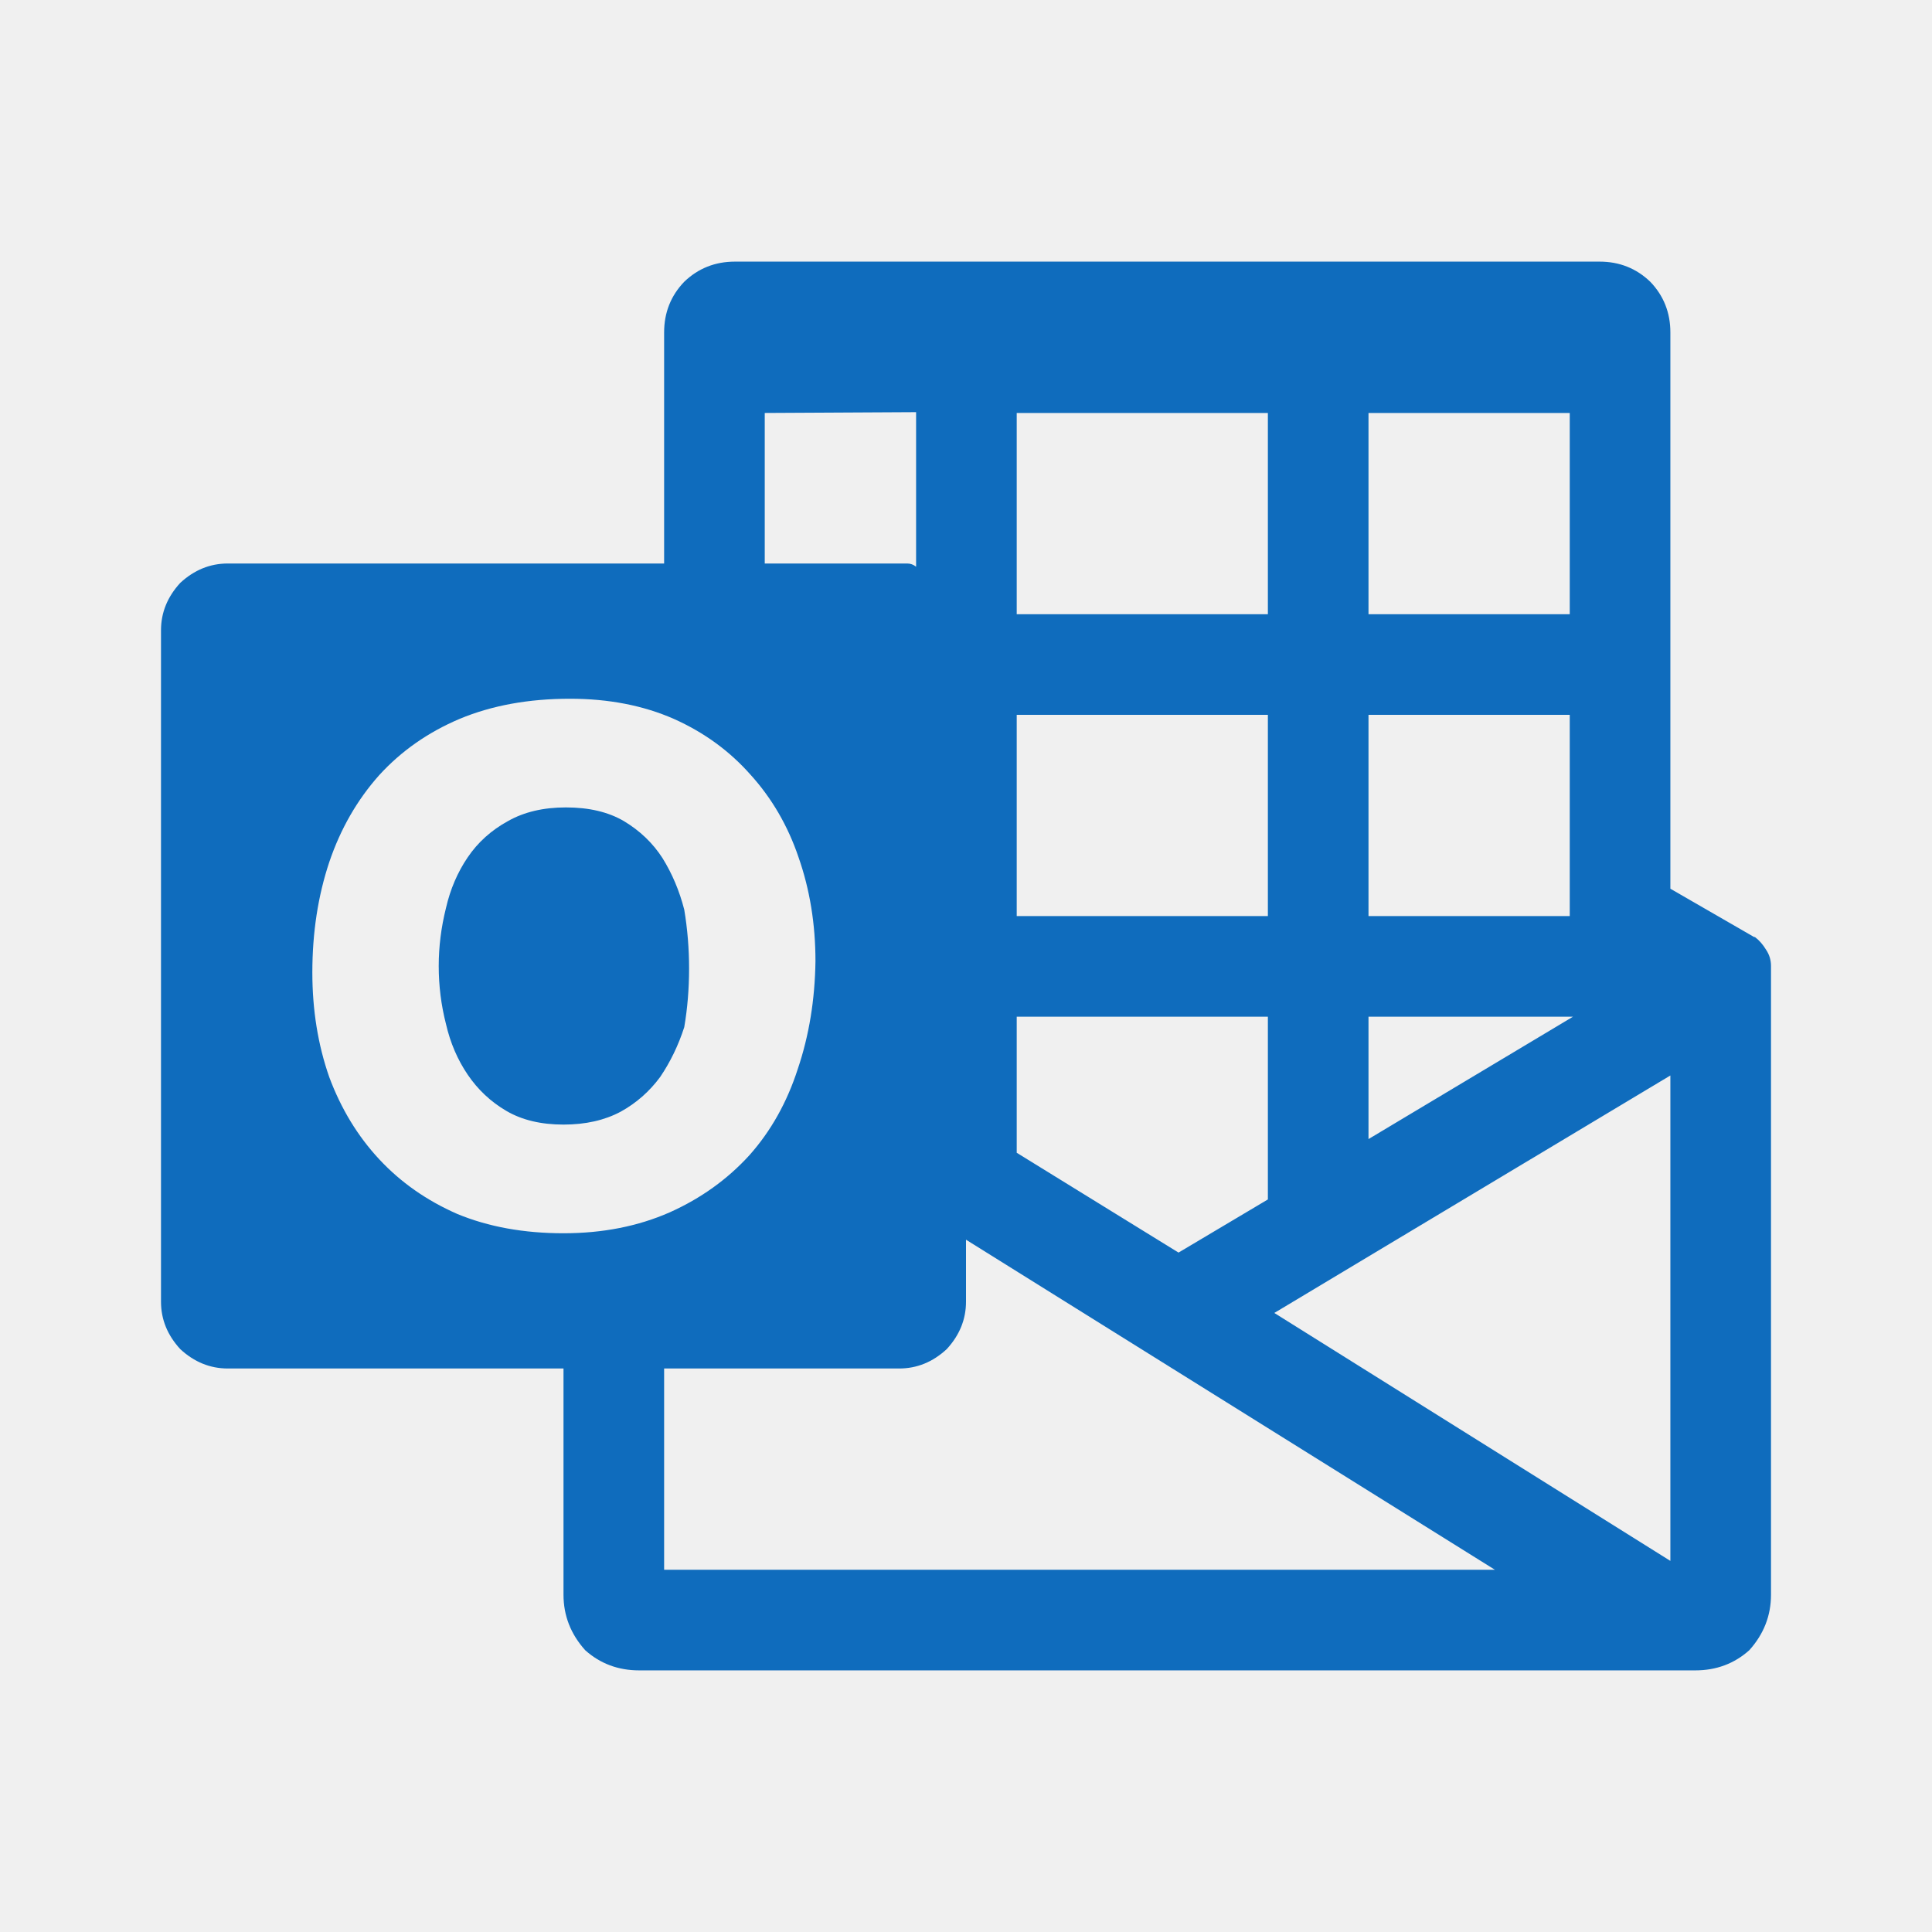
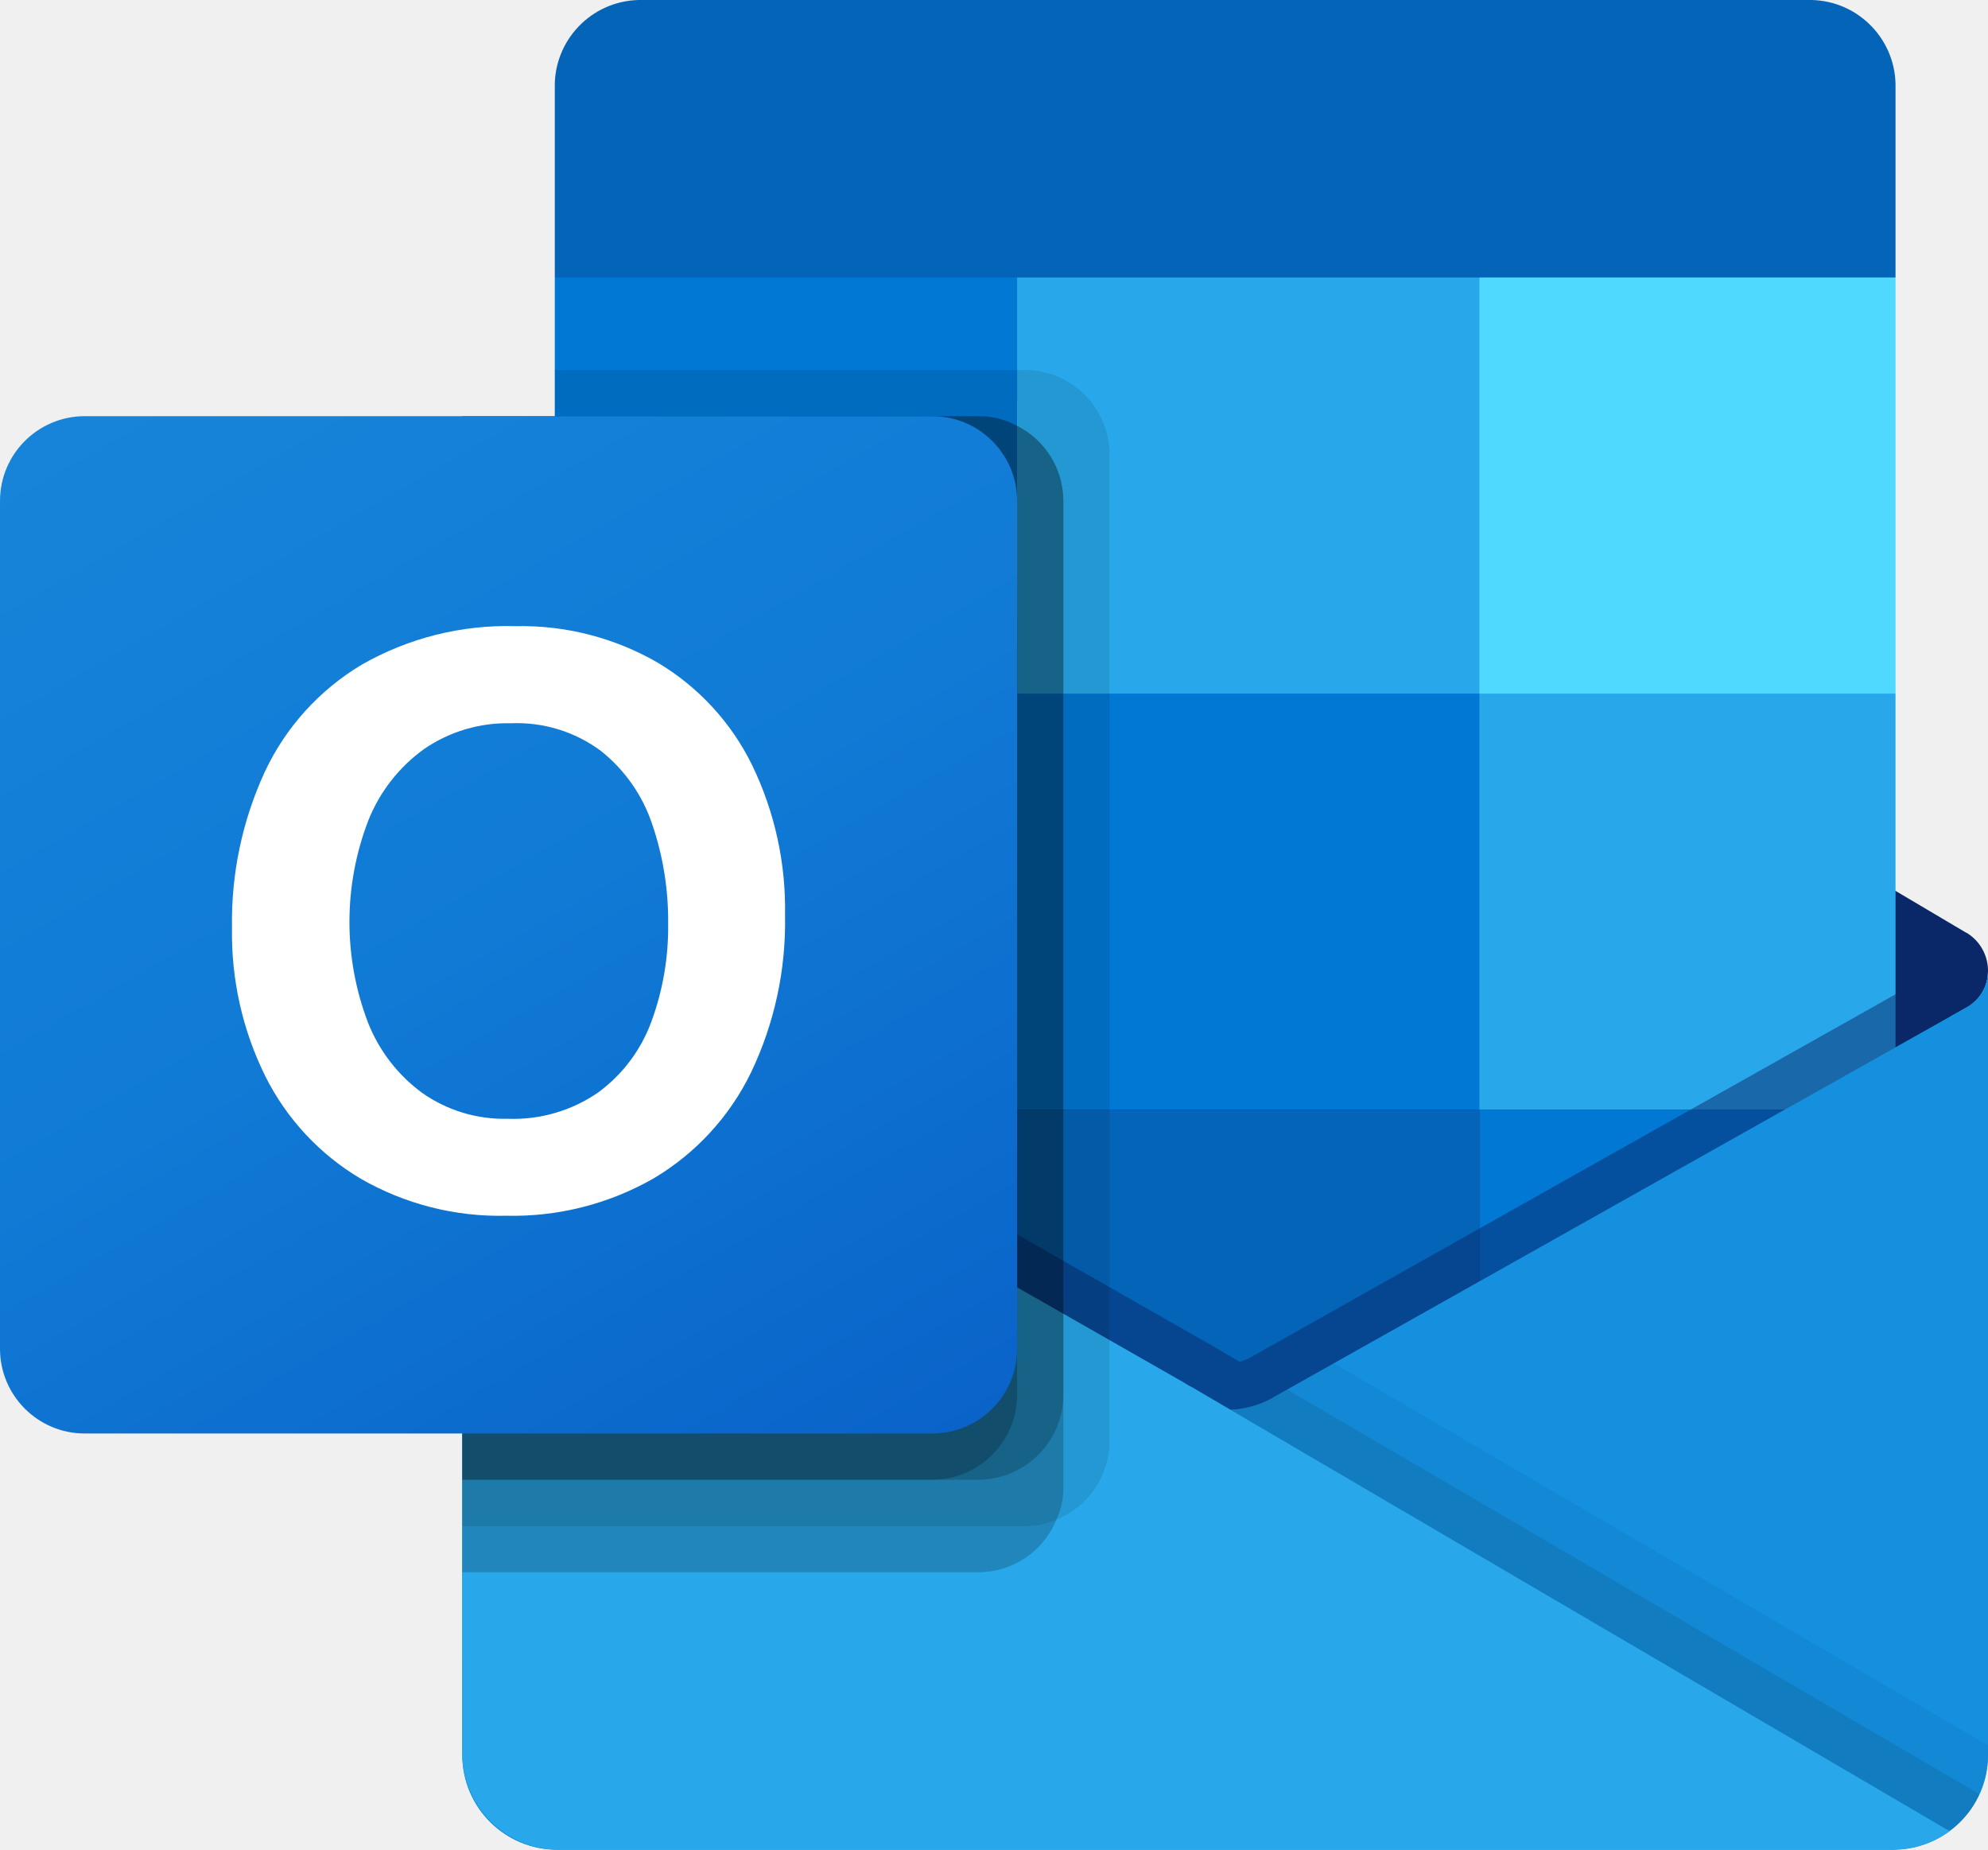
- <svg xmlns="http://www.w3.org/2000/svg" width="1em" height="1em" viewBox="0 0 24 24">
-   <path fill="#0F6CBD" d="M8.56 12.03q0 .38-.06.73q-.11.34-.3.62q-.2.27-.49.43q-.3.16-.71.16q-.42 0-.71-.17t-.48-.45t-.27-.63q-.09-.35-.09-.72q0-.36.09-.72q.08-.35.27-.63t.5-.45q.3-.17.72-.17q.43 0 .72.17q.3.18.48.46q.18.29.27.64q.06.36.06.73M22 12v7.81q0 .39-.27.69q-.28.25-.67.25H7.94q-.39 0-.67-.25q-.27-.3-.27-.69V17H2.83q-.33 0-.59-.24Q2 16.5 2 16.17V7.83q0-.33.24-.59Q2.5 7 2.83 7h5.42V4.13q0-.37.25-.63q.26-.25.63-.25h10.74q.37 0 .63.25q.25.26.25.63v6.91l1.04.6h.01q.08.06.14.16q.06.09.06.2m-5-6.87v2.5h2.5v-2.5M17 8.88v2.5h2.5v-2.5M17 12.63v1.52l2.54-1.52m-6.91-7.5v2.5h3.12v-2.5m-3.12 3.75v2.5h3.12v-2.5m-3.12 3.75v1.69l2.01 1.24l1.11-.66v-2.27M9.5 5.13V7h1.77q.06 0 .11.04V5.12M7 15.32q.73 0 1.32-.26q.58-.26.99-.71q.4-.45.6-1.07q.21-.62.22-1.34q0-.69-.21-1.29q-.2-.59-.6-1.03q-.39-.44-.95-.69q-.57-.25-1.29-.25q-.77 0-1.37.25q-.59.25-1 .7q-.41.46-.62 1.08q-.21.63-.21 1.37q0 .7.21 1.3q.22.59.62 1.02t.97.68q.58.24 1.32.24m1.25 4.18h10.32L12 15.4v.77q0 .33-.24.59q-.26.24-.59.24H8.25m12.5 2.39v-6.03l-4.92 2.95Z" />
+ <svg xmlns="http://www.w3.org/2000/svg" version="1.1" id="Livello_1" x="0px" y="0px" viewBox="0 0 1831.085 1703.335" enable-background="new 0 0 1831.085 1703.335" xml:space="preserve">
+   <path fill="#0A2767" d="M1831.083,894.25c0.1-14.318-7.298-27.644-19.503-35.131h-0.213l-0.767-0.426l-634.492-375.585  c-2.74-1.851-5.583-3.543-8.517-5.067c-24.498-12.639-53.599-12.639-78.098,0c-2.934,1.525-5.777,3.216-8.517,5.067L446.486,858.693  l-0.766,0.426c-19.392,12.059-25.337,37.556-13.278,56.948c3.553,5.714,8.447,10.474,14.257,13.868l634.492,375.585  c2.749,1.835,5.592,3.527,8.517,5.068c24.498,12.639,53.599,12.639,78.098,0c2.925-1.541,5.767-3.232,8.517-5.068l634.492-375.585  C1823.49,922.545,1831.228,908.923,1831.083,894.25z" />
+   <path fill="#0364B8" d="M520.453,643.477h416.38v381.674h-416.38V643.477z M1745.917,255.5V80.908  c1-43.652-33.552-79.862-77.203-80.908H588.204C544.552,1.046,510,37.256,511,80.908V255.5l638.75,170.333L1745.917,255.5z" />
+   <path fill="#0078D4" d="M511,255.5h425.833v383.25H511V255.5z" />
+   <path fill="#28A8EA" d="M1362.667,255.5H936.833v383.25L1362.667,1022h383.25V638.75L1362.667,255.5z" />
+   <path fill="#0078D4" d="M936.833,638.75h425.833V1022H936.833V638.75z" />
+   <path fill="#0364B8" d="M936.833,1022h425.833v383.25H936.833V1022z" />
+   <path fill="#14447D" d="M520.453,1025.151h416.38v346.969h-416.38V1025.151z" />
+   <path fill="#0078D4" d="M1362.667,1022h383.25v383.25h-383.25V1022z" />
+   <linearGradient id="SVGID_1_" gradientUnits="userSpaceOnUse" x1="1128.458" y1="811.083" x2="1128.458" y2="1.998" gradientTransform="matrix(1 0 0 -1 0 1705.333)">
+     <stop offset="0" style="stop-color:#35B8F1" />
+     <stop offset="1" style="stop-color:#28A8EA" />
+   </linearGradient>
+   <path fill="url(#SVGID_1_)" d="M1811.58,927.593l-0.809,0.426l-634.492,356.848c-2.768,1.703-5.578,3.321-8.517,4.769  c-10.777,5.132-22.481,8.029-34.407,8.517l-34.663-20.27c-2.929-1.47-5.773-3.105-8.517-4.897L447.167,906.003h-0.298  l-21.036-11.753v722.384c0.328,48.196,39.653,87.006,87.849,86.7h1230.914c0.724,0,1.363-0.341,2.129-0.341  c10.18-0.651,20.216-2.745,29.808-6.217c4.145-1.756,8.146-3.835,11.966-6.217c2.853-1.618,7.75-5.152,7.75-5.152  c21.814-16.142,34.726-41.635,34.833-68.772V894.25C1831.068,908.067,1823.616,920.807,1811.58,927.593z" />
+   <path opacity="0.5" fill="#0A2767" enable-background="new    " d="M1797.017,891.397v44.287l-663.448,456.791L446.699,906.301  c0-0.235-0.191-0.426-0.426-0.426l0,0l-63.023-37.899v-31.938l25.976-0.426l54.932,31.512l1.277,0.426l4.684,2.981  c0,0,645.563,368.346,647.267,369.197l24.698,14.478c2.129-0.852,4.258-1.703,6.813-2.555  c1.278-0.852,640.879-360.681,640.879-360.681L1797.017,891.397z" />
+   <path fill="#1490DF" d="M1811.58,927.593l-0.809,0.468l-634.492,356.848c-2.768,1.703-5.578,3.321-8.517,4.769  c-24.641,12.038-53.457,12.038-78.098,0c-2.918-1.445-5.76-3.037-8.517-4.769L446.657,928.061l-0.766-0.468  c-12.25-6.642-19.93-19.409-20.057-33.343v722.384c0.305,48.188,39.616,87.004,87.803,86.7c0.001,0,0.002,0,0.004,0h1229.636  c48.188,0.307,87.5-38.509,87.807-86.696c0-0.001,0-0.002,0-0.004V894.25C1831.068,908.067,1823.616,920.807,1811.58,927.593z" />
+   <path opacity="0.1" enable-background="new    " d="M1185.52,1279.629l-9.496,5.323c-2.752,1.752-5.595,3.359-8.517,4.812  c-10.462,5.135-21.838,8.146-33.47,8.857l241.405,285.479l421.107,101.476c11.539-8.716,20.717-20.178,26.7-33.343L1185.52,1279.629  z" />
+   <path opacity="0.05" enable-background="new    " d="M1228.529,1255.442l-52.505,29.51c-2.752,1.752-5.595,3.359-8.517,4.812  c-10.462,5.135-21.838,8.146-33.47,8.857l113.101,311.838l549.538,74.989c21.649-16.254,34.394-41.743,34.407-68.815v-9.326  L1228.529,1255.442z" />
+   <path fill="#28A8EA" d="M514.833,1703.333h1228.316c18.901,0.096,37.335-5.874,52.59-17.033l-697.089-408.331  c-2.929-1.47-5.773-3.105-8.517-4.897L447.125,906.088h-0.298l-20.993-11.838v719.914  C425.786,1663.364,465.632,1703.286,514.833,1703.333C514.832,1703.333,514.832,1703.333,514.833,1703.333z" />
+   <path opacity="0.1" enable-background="new    " d="M1022,418.722v908.303c-0.076,31.846-19.44,60.471-48.971,72.392  c-9.148,3.931-19,5.96-28.957,5.962H425.833V383.25H511v-42.583h433.073C987.092,340.83,1021.907,375.702,1022,418.722z" />
+   <path opacity="0.2" enable-background="new    " d="M979.417,461.305v908.302c0.107,10.287-2.074,20.469-6.388,29.808  c-11.826,29.149-40.083,48.273-71.54,48.417H425.833V383.25h475.656c12.356-0.124,24.533,2.958,35.344,8.943  C962.937,405.344,979.407,432.076,979.417,461.305z" />
+   <path opacity="0.2" enable-background="new    " d="M979.417,461.305v823.136c-0.208,43-34.928,77.853-77.927,78.225H425.833V383.25  h475.656c12.356-0.124,24.533,2.958,35.344,8.943C962.937,405.344,979.407,432.076,979.417,461.305z" />
+   <path opacity="0.2" enable-background="new    " d="M936.833,461.305v823.136c-0.046,43.067-34.861,78.015-77.927,78.225H425.833  V383.25h433.072c43.062,0.023,77.951,34.951,77.927,78.013C936.833,461.277,936.833,461.291,936.833,461.305z" />
+   <linearGradient id="SVGID_2_" gradientUnits="userSpaceOnUse" x1="162.747" y1="1383.074" x2="774.086" y2="324.259" gradientTransform="matrix(1 0 0 -1 0 1705.333)">
+     <stop offset="0" style="stop-color:#1784D9" />
+     <stop offset="0.5" style="stop-color:#107AD5" />
+     <stop offset="1" style="stop-color:#0A63C9" />
+   </linearGradient>
+   <path fill="url(#SVGID_2_)" d="M78.055,383.25h780.723c43.109,0,78.055,34.947,78.055,78.055v780.723  c0,43.109-34.946,78.055-78.055,78.055H78.055c-43.109,0-78.055-34.947-78.055-78.055V461.305  C0,418.197,34.947,383.25,78.055,383.25z" />
+   <path fill="#FFFFFF" d="M243.96,710.631c19.238-40.988,50.29-75.289,89.17-98.495c43.057-24.651,92.081-36.94,141.675-35.515  c45.965-0.997,91.321,10.655,131.114,33.683c37.414,22.312,67.547,55.004,86.742,94.109c20.904,43.09,31.322,90.512,30.405,138.396  c1.013,50.043-9.706,99.628-31.299,144.783c-19.652,40.503-50.741,74.36-89.425,97.388c-41.327,23.734-88.367,35.692-136.011,34.578  c-46.947,1.133-93.303-10.651-134.01-34.067c-37.738-22.341-68.249-55.07-87.892-94.28c-21.028-42.467-31.57-89.355-30.745-136.735  C212.808,804.859,223.158,755.686,243.96,710.631z M339.006,941.858c10.257,25.912,27.651,48.385,50.163,64.812  c22.93,16.026,50.387,24.294,78.353,23.591c29.783,1.178,59.14-7.372,83.634-24.358c22.227-16.375,39.164-38.909,48.715-64.812  c10.677-28.928,15.946-59.572,15.543-90.404c0.33-31.127-4.623-62.084-14.649-91.554c-8.855-26.607-25.246-50.069-47.182-67.537  c-23.88-17.79-53.158-26.813-82.91-25.55c-28.572-0.74-56.644,7.593-80.184,23.804c-22.893,16.496-40.617,39.168-51.1,65.365  c-23.255,60.049-23.376,126.595-0.341,186.728L339.006,941.858z" />
+   <path fill="#50D9FF" d="M1362.667,255.5h383.25v383.25h-383.25V255.5z" />
</svg>
